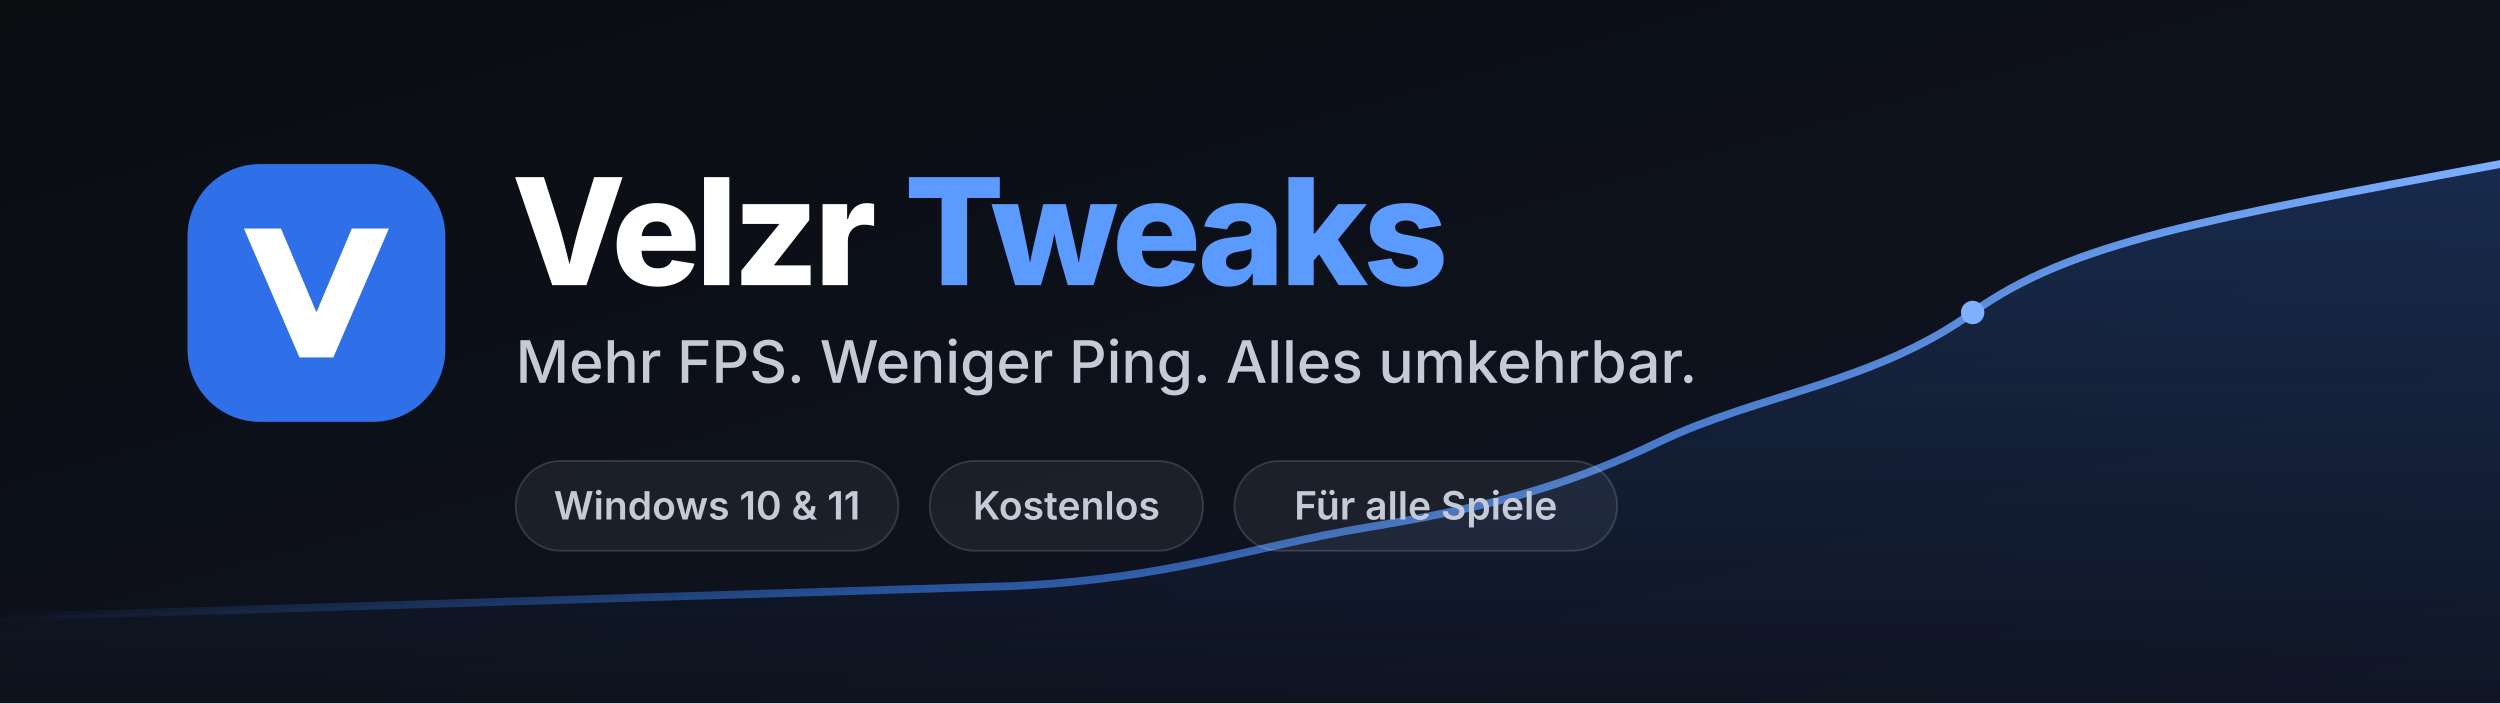
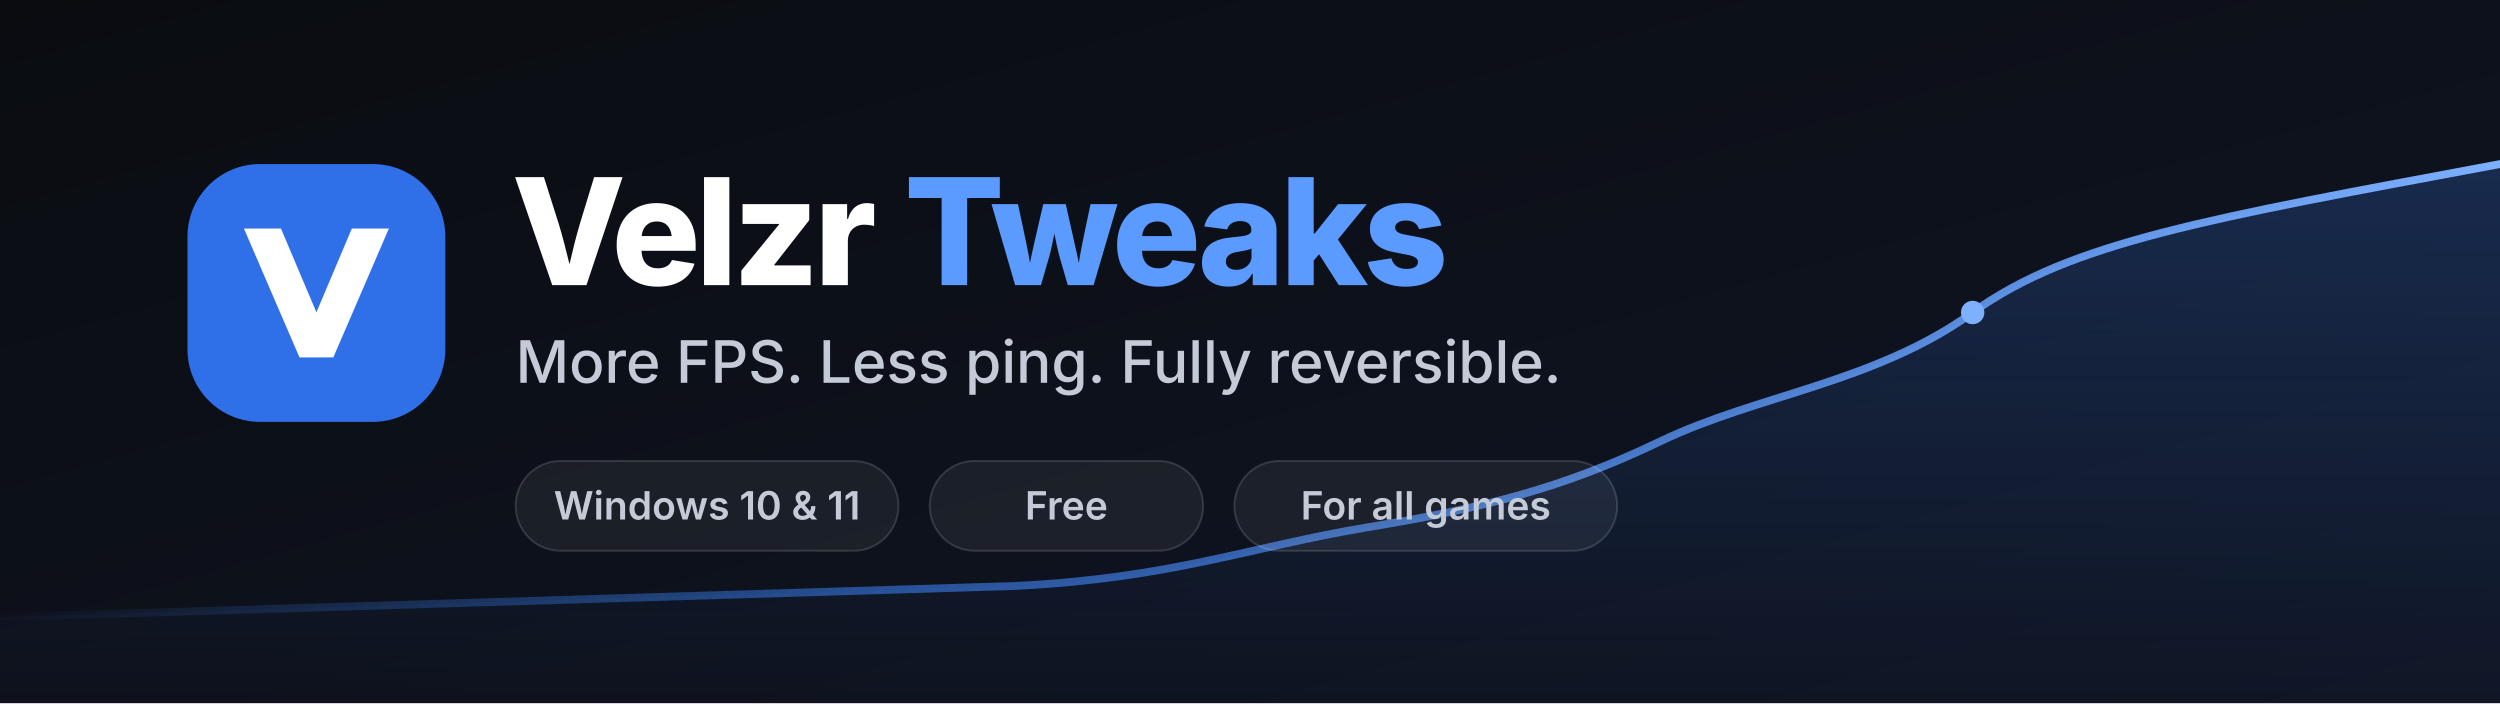
- <svg xmlns="http://www.w3.org/2000/svg" width="1280" height="360" viewBox="0 0 1280 360" role="img" aria-label="Velzr Tweaks: Mehr FPS. Weniger Ping. Alles umkehrbar.">
+ <svg xmlns="http://www.w3.org/2000/svg" width="1280" height="360" viewBox="0 0 1280 360" role="img" aria-label="Velzr Tweaks: More FPS. Less ping. Fully reversible.">
  <defs>
    <linearGradient id="bg" x1="0" y1="0" x2="1" y2="1">
      <stop offset="0" stop-color="#0a0c10" />
      <stop offset="1" stop-color="#101626" />
    </linearGradient>
    <linearGradient id="line" x1="0" y1="0" x2="1" y2="0">
      <stop offset="0" stop-color="#3b82f6" stop-opacity="0" />
      <stop offset="0.35" stop-color="#3b82f6" stop-opacity="0.55" />
      <stop offset="1" stop-color="#7db0ff" />
    </linearGradient>
    <linearGradient id="fill" x1="0" y1="0" x2="0" y2="1">
      <stop offset="0" stop-color="#3b82f6" stop-opacity="0.22" />
      <stop offset="1" stop-color="#3b82f6" stop-opacity="0" />
    </linearGradient>
  </defs>
  <rect width="1280" height="360" fill="url(#bg)" />
  <path d="M0 316 L 520 300 C 600 296, 640 280, 700 270 S 800 250, 850 226 S 960 196, 1010 160 S 1130 112, 1280 84 L1280 360 L0 360 Z" fill="url(#fill)" />
  <path d="M0 316 L 520 300 C 600 296, 640 280, 700 270 S 800 250, 850 226 S 960 196, 1010 160 S 1130 112, 1280 84" fill="none" stroke="url(#line)" stroke-width="4" stroke-linecap="round" />
  <circle cx="1010" cy="160" r="6" fill="#7db0ff" />
  <g transform="translate(96 84) scale(4.125)">
    <rect width="32" height="32" rx="9" fill="#2f6fe8" />
    <path d="M7 8h4.6L16 18.4 20.4 8H25l-6.9 16h-4.2z" fill="#ffffff" />
  </g>
  <g font-family="Inter, 'Segoe UI Variable Text', 'Segoe UI', system-ui, sans-serif">
    <text x="262" y="146" font-size="76" font-weight="800" fill="#ffffff" letter-spacing="-2.5">Velzr <tspan fill="#5b9bff">Tweaks</tspan>
    </text>
-     <text x="264" y="196" font-size="30" font-weight="500" fill="#c5cbd6">Mehr FPS. Weniger Ping. Alles umkehrbar.</text>
+     <text x="264" y="196" font-size="30" font-weight="500" fill="#c5cbd6">More FPS. Less ping. Fully reversible.</text>
    <g font-size="20" font-weight="600" fill="#c5cbd6">
      <rect x="264" y="236" width="196" height="46" rx="23" fill="#ffffff" fill-opacity="0.06" stroke="#ffffff" stroke-opacity="0.14" />
      <text x="362" y="266" text-anchor="middle">Windows 10 &amp; 11</text>
      <rect x="476" y="236" width="140" height="46" rx="23" fill="#ffffff" fill-opacity="0.06" stroke="#ffffff" stroke-opacity="0.14" />
-       <text x="546" y="266" text-anchor="middle">Kostenlos</text>
+       <text x="546" y="266" text-anchor="middle">Free</text>
      <rect x="632" y="236" width="196" height="46" rx="23" fill="#ffffff" fill-opacity="0.06" stroke="#ffffff" stroke-opacity="0.14" />
-       <text x="730" y="266" text-anchor="middle">Für alle Spiele</text>
+       <text x="730" y="266" text-anchor="middle">For all games</text>
    </g>
  </g>
</svg>
